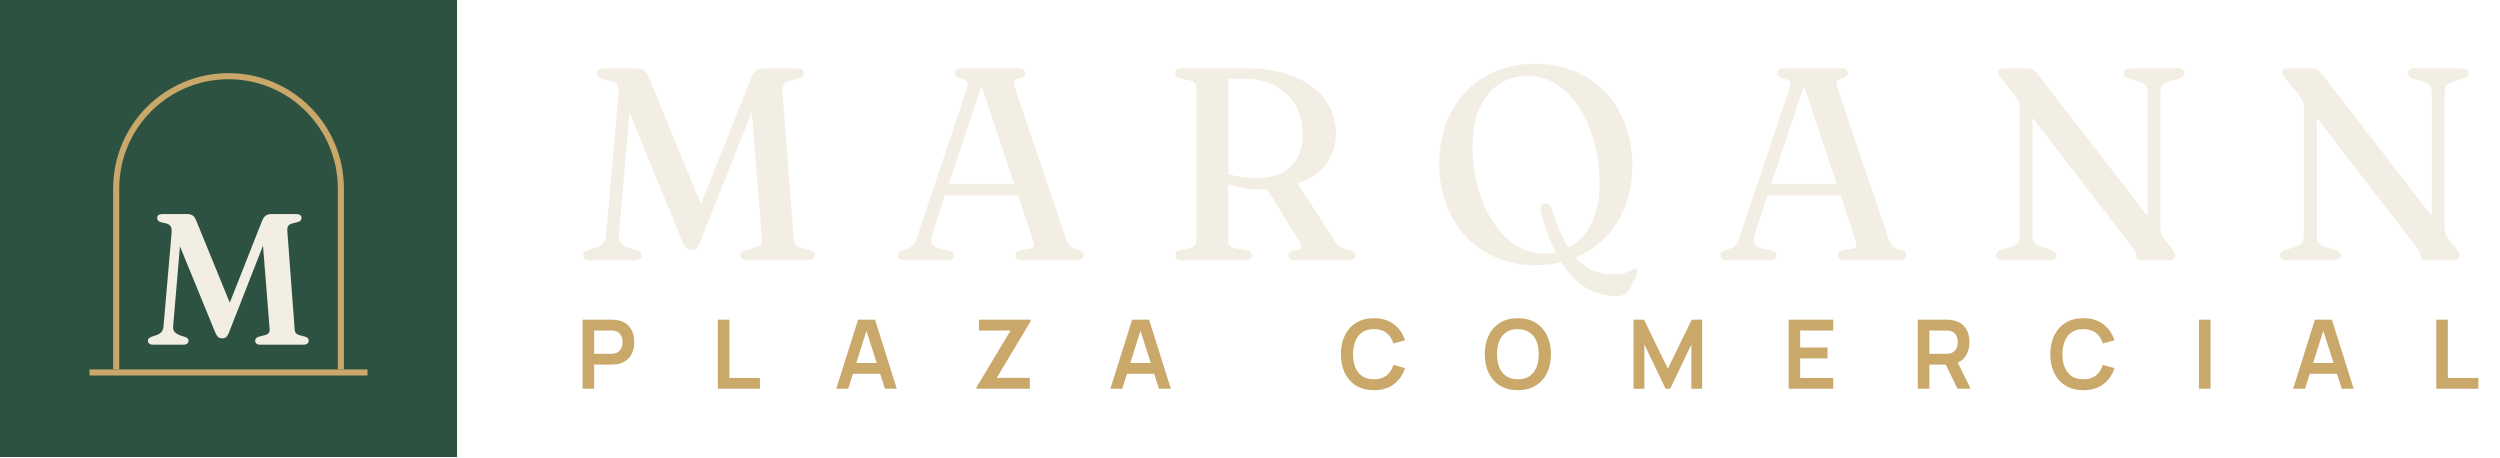
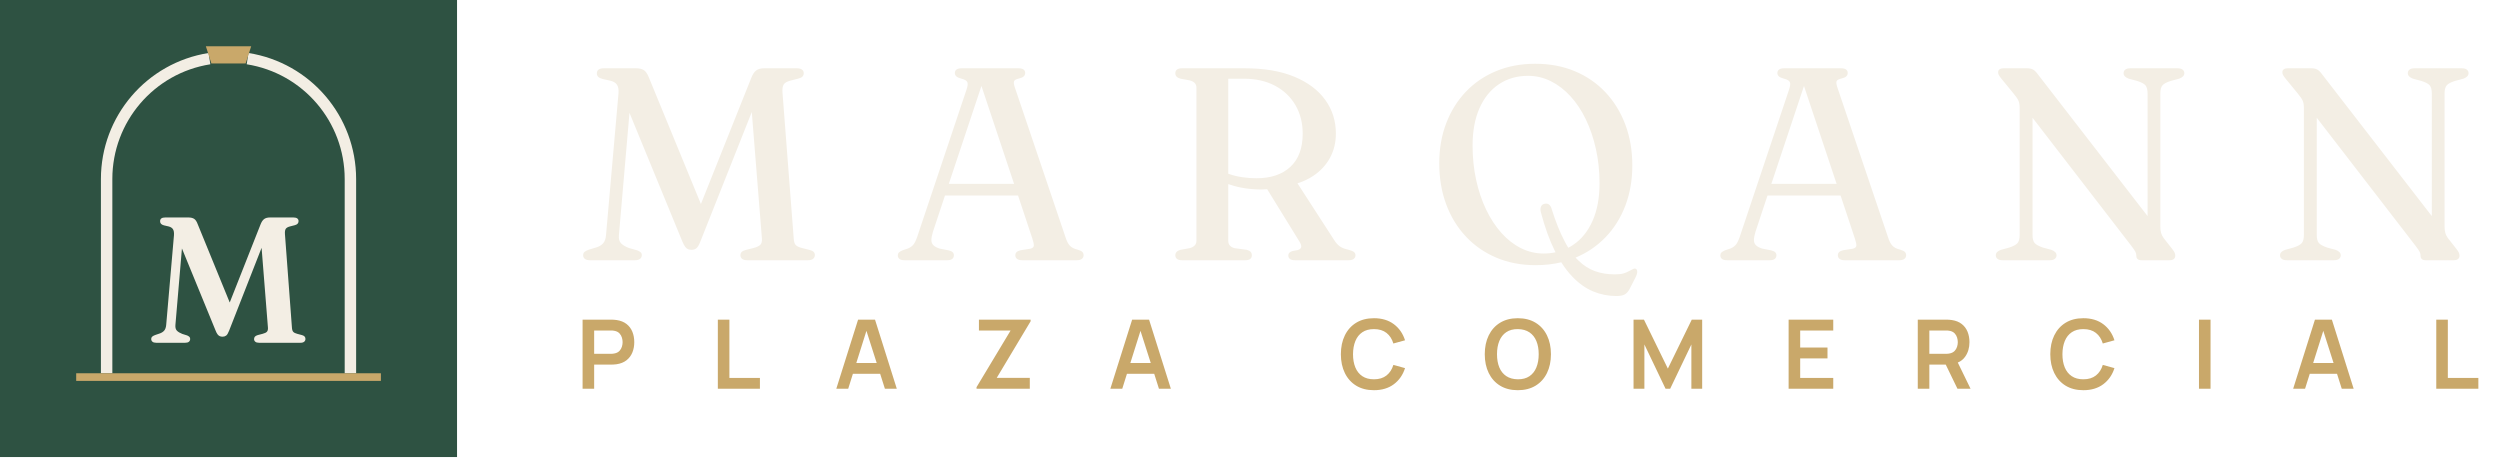
<svg xmlns="http://www.w3.org/2000/svg" viewBox="0 0 547 100" width="547" height="100">
  <g>
    <rect width="100" height="100" rx="0" fill="#2E5242" />
-     <path d="M25.42,80.83 V41.25 A24.58,24.58 0 0 1 74.58,41.25 V80.83" fill="none" stroke="#C9A86A" stroke-width="1.33" />
-     <rect x="19.58" y="80.83" width="60.83" height="1.33" fill="#C9A86A" />
-     <path fill="#F3EEE4" d="M50.276 66.229 57.279 48.487Q57.626 47.568 58.116 47.201Q58.606 46.833 59.443 46.833H64.812Q65.404 46.833 65.69 47.058Q65.976 47.282 65.976 47.67Q65.976 47.997 65.782 48.232Q65.588 48.467 65.139 48.589L64.016 48.875Q63.301 49.059 63.056 49.426Q62.811 49.794 62.873 50.651L64.465 71.966Q64.506 72.64 64.771 72.926Q65.037 73.212 65.67 73.375L66.752 73.661Q67.181 73.783 67.364 73.998Q67.548 74.212 67.548 74.539Q67.548 74.927 67.262 75.172Q66.976 75.417 66.405 75.417H56.972Q56.401 75.417 56.115 75.182Q55.829 74.947 55.829 74.58Q55.829 74.253 56.013 74.028Q56.196 73.804 56.666 73.661L57.769 73.375Q58.504 73.191 58.769 72.885Q59.034 72.579 58.994 71.966L57.544 53.755L50.133 72.66Q49.806 73.518 49.459 73.773Q49.112 74.028 48.663 74.028Q48.316 74.028 48.04 73.926Q47.764 73.824 47.519 73.518Q47.274 73.212 47.029 72.579L39.373 53.897L37.883 71.395Q37.821 72.252 38.24 72.671Q38.659 73.089 39.455 73.395L40.557 73.742Q40.884 73.885 41.068 74.059Q41.251 74.232 41.251 74.539Q41.251 74.947 40.966 75.182Q40.68 75.417 40.108 75.417H33.514Q32.942 75.417 32.656 75.182Q32.37 74.947 32.37 74.58Q32.37 74.192 32.625 73.987Q32.881 73.783 33.289 73.64L34.187 73.334Q34.902 73.11 35.3 72.671Q35.698 72.232 35.78 71.374L37.556 50.876Q37.617 49.977 37.331 49.518Q37.046 49.059 36.331 48.875L35.269 48.63Q34.82 48.507 34.606 48.283Q34.391 48.058 34.391 47.691Q34.391 46.833 35.555 46.833H40.864Q41.66 46.833 42.15 47.14Q42.64 47.446 42.987 48.405Z" />
+     <path d="M23.33,81.67 V39.17 A26.67,26.67 0 0 1 45.83,12.83" fill="none" stroke="#F3EEE4" stroke-width="2.5" />
+     <path d="M54.17,12.83 A26.67,26.67 0 0 1 76.67,39.17 V81.67" fill="none" stroke="#F3EEE4" stroke-width="2.5" />
+     <path d="M45.04,10.13 h9.92 L53.75,13.88 h-7.50 z" fill="#C9A86A" />
+     <rect x="16.67" y="81.67" width="66.67" height="1.67" fill="#C9A86A" />
+     <path fill="#F3EEE4" d="M50.264 66.187 56.981 49.17Q57.314 48.288 57.784 47.936Q58.254 47.583 59.057 47.583H64.208Q64.776 47.583 65.05 47.799Q65.324 48.014 65.324 48.386Q65.324 48.7 65.138 48.925Q64.952 49.15 64.521 49.267L63.444 49.542Q62.759 49.718 62.524 50.07Q62.289 50.423 62.347 51.245L63.875 71.69Q63.914 72.337 64.169 72.611Q64.423 72.885 65.03 73.042L66.068 73.316Q66.479 73.433 66.656 73.639Q66.832 73.845 66.832 74.158Q66.832 74.53 66.558 74.765Q66.284 75 65.735 75H56.688Q56.139 75 55.865 74.775Q55.591 74.55 55.591 74.197Q55.591 73.884 55.767 73.668Q55.944 73.453 56.394 73.316L57.451 73.042Q58.156 72.865 58.411 72.572Q58.666 72.278 58.626 71.69L57.236 54.222L50.127 72.356Q49.814 73.179 49.481 73.424Q49.148 73.668 48.717 73.668Q48.384 73.668 48.12 73.57Q47.856 73.472 47.621 73.179Q47.386 72.885 47.151 72.278L39.807 54.359L38.377 71.142Q38.319 71.965 38.72 72.366Q39.121 72.767 39.885 73.061L40.943 73.394Q41.256 73.531 41.432 73.698Q41.609 73.864 41.609 74.158Q41.609 74.55 41.334 74.775Q41.06 75 40.512 75H34.186Q33.638 75 33.364 74.775Q33.09 74.55 33.09 74.197Q33.09 73.825 33.335 73.629Q33.579 73.433 33.971 73.296L34.833 73.002Q35.518 72.787 35.9 72.366Q36.282 71.945 36.36 71.122L38.064 51.461Q38.123 50.599 37.849 50.159Q37.574 49.718 36.889 49.542L35.871 49.307Q35.44 49.189 35.234 48.974Q35.029 48.758 35.029 48.406Q35.029 47.583 36.145 47.583H41.236Q42 47.583 42.47 47.877Q42.94 48.171 43.273 49.091Z" />
  </g>
  <path transform="translate(126,56.94)" fill="#F3EEE4" d="M27.36 -12.3 38.37 -39.87Q38.82 -41.04 39.45 -41.52Q40.08 -42.0 41.19 -42.0H48.33Q49.08 -42.0 49.47 -41.715Q49.86 -41.43 49.86 -40.92Q49.86 -40.5 49.59 -40.2Q49.32 -39.9 48.69 -39.75L46.95 -39.3Q45.87 -39.03 45.495 -38.49Q45.12 -37.95 45.21 -36.66L47.67 -4.71Q47.73 -3.72 48.12 -3.315Q48.51 -2.91 49.5 -2.67L51.15 -2.25Q51.78 -2.1 52.035 -1.815Q52.29 -1.53 52.29 -1.14Q52.29 -0.63 51.915 -0.315Q51.54 0.0 50.79 0.0H37.53Q36.75 0.0 36.375 -0.3Q36.0 -0.6 36.0 -1.08Q36.0 -1.5 36.255 -1.785Q36.51 -2.07 37.17 -2.25L38.85 -2.67Q39.99 -2.97 40.38 -3.405Q40.77 -3.84 40.71 -4.71L38.49 -32.43L27.21 -4.02Q26.79 -2.94 26.355 -2.61Q25.92 -2.28 25.35 -2.28Q24.93 -2.28 24.585 -2.4Q24.24 -2.52 23.94 -2.91Q23.64 -3.3 23.31 -4.08L11.73 -32.25L9.42 -5.52Q9.3 -4.29 9.9 -3.69Q10.5 -3.09 11.64 -2.67L13.44 -2.16Q13.89 -1.98 14.16 -1.755Q14.43 -1.53 14.43 -1.11Q14.43 -0.63 14.055 -0.315Q13.68 0.0 12.93 0.0H3.09Q2.34 0.0 1.965 -0.3Q1.59 -0.6 1.59 -1.08Q1.59 -1.59 1.92 -1.845Q2.25 -2.1 2.82 -2.31L4.32 -2.76Q5.4 -3.06 5.955 -3.69Q6.51 -4.32 6.6 -5.52L9.33 -36.57Q9.42 -37.77 8.985 -38.415Q8.55 -39.06 7.47 -39.3L5.85 -39.66Q5.19 -39.84 4.89 -40.125Q4.59 -40.41 4.59 -40.89Q4.59 -42.0 6.15 -42.0H13.17Q14.22 -42.0 14.85 -41.61Q15.48 -41.22 15.96 -40.02Z M82.71 -1.08Q82.71 -0.6 82.365 -0.3Q82.02 0.0 81.24 0.0H71.94Q71.16 0.0 70.8 -0.285Q70.44 -0.57 70.44 -1.05Q70.44 -1.44 70.665 -1.68Q70.89 -1.92 71.52 -2.19L72.69 -2.58Q73.53 -2.94 73.98 -3.585Q74.43 -4.23 74.94 -5.88L85.5 -37.41Q85.86 -38.49 85.65 -38.97Q85.44 -39.45 84.39 -39.72Q83.58 -39.93 83.25 -40.23Q82.92 -40.53 82.92 -40.95Q82.92 -41.46 83.295 -41.73Q83.67 -42.0 84.42 -42.0H96.81Q97.59 -42.0 97.95 -41.73Q98.31 -41.46 98.31 -40.98Q98.31 -40.53 97.995 -40.23Q97.68 -39.93 96.9 -39.75Q96.03 -39.54 95.88 -39.18Q95.73 -38.82 96 -37.95L107.13 -5.04Q107.52 -3.78 108.09 -3.18Q108.66 -2.58 109.71 -2.34Q110.55 -2.1 110.82 -1.815Q111.09 -1.53 111.09 -1.08Q111.09 -0.6 110.715 -0.3Q110.34 0.0 109.56 0.0H97.65Q96.9 0.0 96.525 -0.3Q96.15 -0.6 96.15 -1.08Q96.15 -1.5 96.42 -1.77Q96.69 -2.04 97.32 -2.19L99.42 -2.52Q100.17 -2.7 100.2 -3.195Q100.23 -3.69 99.87 -4.77L96.75 -14.16H80.76L78.12 -6.21Q77.79 -5.1 77.79 -4.41Q77.79 -3.72 78.225 -3.285Q78.66 -2.85 79.59 -2.55L81.57 -2.16Q82.17 -2.01 82.44 -1.755Q82.71 -1.5 82.71 -1.08ZM95.88 -16.71 88.74 -38.13 81.6 -16.71Z M166.29 -27.72Q166.29 -24.78 165.0 -22.41Q163.71 -20.04 161.37 -18.48Q159.81 -17.43 157.89 -16.83L165.9 -4.44Q166.44 -3.57 167.1 -3.075Q167.76 -2.58 168.9 -2.34Q169.92 -2.07 170.25 -1.8Q170.58 -1.53 170.58 -1.08Q170.58 -0.6 170.205 -0.3Q169.83 0.0 169.08 0.0H157.35Q155.88 0.0 155.88 -1.08Q155.88 -1.41 156.105 -1.635Q156.33 -1.86 156.78 -2.01L157.92 -2.22Q158.61 -2.43 158.7 -2.865Q158.79 -3.3 158.34 -4.05L151.26 -15.54Q150.66 -15.48 150.03 -15.48Q148.14 -15.48 146.385 -15.75Q144.63 -16.02 143.16 -16.53Q142.95 -16.59 142.74 -16.65V-4.26Q142.74 -3.63 143.085 -3.225Q143.43 -2.82 144.12 -2.64L146.79 -2.28Q147.42 -2.1 147.66 -1.815Q147.9 -1.53 147.9 -1.08Q147.9 0.0 146.46 0.0H132.63Q131.88 0.0 131.52 -0.3Q131.16 -0.6 131.16 -1.08Q131.16 -1.98 132.3 -2.28L134.28 -2.64Q135 -2.82 135.39 -3.225Q135.78 -3.63 135.78 -4.26V-37.74Q135.78 -38.4 135.39 -38.79Q135 -39.18 134.28 -39.36L132.3 -39.72Q131.16 -40.02 131.16 -40.92Q131.16 -41.43 131.52 -41.715Q131.88 -42.0 132.63 -42.0H146.34Q152.76 -42.0 157.2 -40.155Q161.64 -38.31 163.965 -35.085Q166.29 -31.86 166.29 -27.72ZM142.74 -18.93Q142.86 -18.9 143.01 -18.84Q144.3 -18.39 145.815 -18.165Q147.33 -17.94 148.92 -17.94Q153.66 -17.94 156.345 -20.445Q159.03 -22.95 159.03 -27.69Q159.03 -31.2 157.455 -33.915Q155.88 -36.63 152.985 -38.175Q150.09 -39.72 146.13 -39.72H142.74Z M209.91 -42.99Q214.68 -42.99 218.58 -41.355Q222.48 -39.72 225.285 -36.735Q228.09 -33.75 229.62 -29.685Q231.15 -25.62 231.15 -20.73Q231.15 -15.96 229.635 -11.97Q228.12 -7.98 225.33 -5.07Q222.54 -2.16 218.73 -0.57Q219.03 -0.24 219.36 0.06Q221.01 1.68 222.975 2.385Q224.94 3.09 227.28 3.09Q228.57 3.09 229.245 2.88Q229.92 2.67 230.385 2.4Q230.85 2.13 231.39 1.89Q231.78 1.74 232.005 1.935Q232.23 2.13 232.23 2.52Q232.23 2.76 232.125 3.105Q232.02 3.45 231.78 3.9L230.52 6.36Q230.07 7.17 229.455 7.5Q228.84 7.83 227.67 7.83Q225 7.83 222.585 6.825Q220.17 5.82 218.07 3.63Q216.75 2.28 215.61 0.45Q212.97 1.08 210 1.08Q205.29 1.08 201.42 -0.555Q197.55 -2.19 194.745 -5.175Q191.94 -8.16 190.425 -12.24Q188.91 -16.32 188.91 -21.21Q188.91 -25.98 190.425 -29.955Q191.94 -33.93 194.715 -36.855Q197.49 -39.78 201.36 -41.385Q205.23 -42.99 209.91 -42.99ZM223.98 -16.83Q223.98 -20.79 223.185 -24.345Q222.39 -27.9 220.98 -30.825Q219.57 -33.75 217.62 -35.88Q215.67 -38.01 213.315 -39.18Q210.96 -40.35 208.35 -40.35Q204.72 -40.35 201.975 -38.52Q199.23 -36.69 197.715 -33.27Q196.2 -29.85 196.2 -25.08Q196.2 -21.12 196.98 -17.565Q197.76 -14.01 199.17 -11.07Q200.58 -8.13 202.515 -5.97Q204.45 -3.81 206.79 -2.64Q209.13 -1.47 211.74 -1.47Q213.12 -1.47 214.35 -1.74Q214.29 -1.89 214.2 -2.04Q212.46 -5.52 211.14 -10.5Q210.96 -11.22 211.17 -11.73Q211.38 -12.24 211.98 -12.36Q212.58 -12.48 212.97 -12.15Q213.36 -11.82 213.54 -11.1Q214.83 -7.02 216.27 -4.29Q216.69 -3.45 217.14 -2.73Q217.68 -3.0 218.16 -3.33Q220.92 -5.16 222.45 -8.61Q223.98 -12.06 223.98 -16.83Z M262.68 -1.08Q262.68 -0.6 262.335 -0.3Q261.99 0.0 261.21 0.0H251.91Q251.13 0.0 250.77 -0.285Q250.41 -0.57 250.41 -1.05Q250.41 -1.44 250.635 -1.68Q250.86 -1.92 251.49 -2.19L252.66 -2.58Q253.5 -2.94 253.95 -3.585Q254.4 -4.23 254.91 -5.88L265.47 -37.41Q265.83 -38.49 265.62 -38.97Q265.41 -39.45 264.36 -39.72Q263.55 -39.93 263.22 -40.23Q262.89 -40.53 262.89 -40.95Q262.89 -41.46 263.265 -41.73Q263.64 -42.0 264.39 -42.0H276.78Q277.56 -42.0 277.92 -41.73Q278.28 -41.46 278.28 -40.98Q278.28 -40.53 277.965 -40.23Q277.65 -39.93 276.87 -39.75Q276.0 -39.54 275.85 -39.18Q275.7 -38.82 275.97 -37.95L287.1 -5.04Q287.49 -3.78 288.06 -3.18Q288.63 -2.58 289.68 -2.34Q290.52 -2.1 290.79 -1.815Q291.06 -1.53 291.06 -1.08Q291.06 -0.6 290.685 -0.3Q290.31 0.0 289.53 0.0H277.62Q276.87 0.0 276.495 -0.3Q276.12 -0.6 276.12 -1.08Q276.12 -1.5 276.39 -1.77Q276.66 -2.04 277.29 -2.19L279.39 -2.52Q280.14 -2.7 280.17 -3.195Q280.2 -3.69 279.84 -4.77L276.72 -14.16H260.73L258.09 -6.21Q257.76 -5.1 257.76 -4.41Q257.76 -3.72 258.195 -3.285Q258.63 -2.85 259.56 -2.55L261.54 -2.16Q262.14 -2.01 262.41 -1.755Q262.68 -1.5 262.68 -1.08ZM275.85 -16.71 268.71 -38.13 261.57 -16.71Z M323.97 -1.08Q323.97 -0.6 323.595 -0.3Q323.22 0.0 322.47 0.0H312.21Q311.43 0.0 311.055 -0.3Q310.68 -0.6 310.68 -1.08Q310.68 -1.89 311.82 -2.28L313.59 -2.76Q314.97 -3.21 315.435 -3.75Q315.9 -4.29 315.9 -5.52V-33.39Q315.9 -34.26 315.66 -34.86Q315.42 -35.46 314.49 -36.57L311.88 -39.75Q311.46 -40.29 311.325 -40.56Q311.19 -40.83 311.19 -41.13Q311.19 -41.55 311.505 -41.775Q311.82 -42.0 312.33 -42.0H317.52Q318.3 -42.0 318.81 -41.73Q319.32 -41.46 319.86 -40.71L343.89 -9.66V-36.48Q343.89 -37.68 343.455 -38.235Q343.02 -38.79 341.58 -39.24L339.78 -39.72Q338.64 -40.14 338.64 -40.92Q338.64 -41.43 339.015 -41.715Q339.39 -42.0 340.14 -42.0H350.4Q351.15 -42.0 351.54 -41.715Q351.93 -41.43 351.93 -40.92Q351.93 -40.14 350.79 -39.72L348.99 -39.24Q347.64 -38.82 347.16 -38.28Q346.68 -37.74 346.68 -36.48V-7.41Q346.68 -6.54 346.845 -5.97Q347.01 -5.4 347.4 -4.86L349.26 -2.49Q349.71 -1.92 349.83 -1.605Q349.95 -1.29 349.95 -0.96Q349.95 -0.54 349.635 -0.27Q349.32 0.0 348.69 0.0H342.6Q341.43 0.0 341.43 -0.96Q341.43 -1.41 341.25 -1.8Q341.07 -2.19 340.29 -3.21L318.72 -31.17V-5.52Q318.72 -4.32 319.17 -3.78Q319.62 -3.24 321.03 -2.76L322.83 -2.28Q323.97 -1.86 323.97 -1.08Z M386.16 -1.08Q386.16 -0.6 385.785 -0.3Q385.41 0.0 384.66 0.0H374.4Q373.62 0.0 373.245 -0.3Q372.87 -0.6 372.87 -1.08Q372.87 -1.89 374.01 -2.28L375.78 -2.76Q377.16 -3.21 377.625 -3.75Q378.09 -4.29 378.09 -5.52V-33.39Q378.09 -34.26 377.85 -34.86Q377.61 -35.46 376.68 -36.57L374.07 -39.75Q373.65 -40.29 373.515 -40.56Q373.38 -40.83 373.38 -41.13Q373.38 -41.55 373.695 -41.775Q374.01 -42.0 374.52 -42.0H379.71Q380.49 -42.0 381.0 -41.73Q381.51 -41.46 382.05 -40.71L406.08 -9.66V-36.48Q406.08 -37.68 405.645 -38.235Q405.21 -38.79 403.77 -39.24L401.97 -39.72Q400.83 -40.14 400.83 -40.92Q400.83 -41.43 401.205 -41.715Q401.58 -42.0 402.33 -42.0H412.59Q413.34 -42.0 413.73 -41.715Q414.12 -41.43 414.12 -40.92Q414.12 -40.14 412.98 -39.72L411.18 -39.24Q409.83 -38.82 409.35 -38.28Q408.87 -37.74 408.87 -36.48V-7.41Q408.87 -6.54 409.035 -5.97Q409.2 -5.4 409.59 -4.86L411.45 -2.49Q411.9 -1.92 412.02 -1.605Q412.14 -1.29 412.14 -0.96Q412.14 -0.54 411.825 -0.27Q411.51 0.0 410.88 0.0H404.79Q403.62 0.0 403.62 -0.96Q403.62 -1.41 403.44 -1.8Q403.26 -2.19 402.48 -3.21L380.91 -31.17V-5.52Q380.91 -4.32 381.36 -3.78Q381.81 -3.24 383.22 -2.76L385.02 -2.28Q386.16 -1.86 386.16 -1.08Z" />
  <path transform="translate(126,85.06)" fill="#C9A86A" d="M1.47 0.0V-15.12H7.718Q7.938 -15.12 8.285 -15.104Q8.631 -15.089 8.925 -15.036Q10.238 -14.837 11.093 -14.165Q11.949 -13.493 12.364 -12.469Q12.779 -11.445 12.779 -10.196Q12.779 -8.957 12.359 -7.933Q11.939 -6.909 11.083 -6.237Q10.227 -5.565 8.925 -5.365Q8.631 -5.324 8.279 -5.303Q7.928 -5.282 7.718 -5.282H4.001V0.0ZM4.001 -7.644H7.613Q7.823 -7.644 8.085 -7.665Q8.348 -7.686 8.568 -7.749Q9.198 -7.907 9.56 -8.306Q9.923 -8.705 10.075 -9.209Q10.227 -9.713 10.227 -10.196Q10.227 -10.679 10.075 -11.188Q9.923 -11.697 9.56 -12.096Q9.198 -12.495 8.568 -12.653Q8.348 -12.716 8.085 -12.731Q7.823 -12.747 7.613 -12.747H4.001Z M31.063 0.0V-15.12H33.593V-2.373H40.271V0.0Z M56.981 0.0 61.748 -15.12H65.454L70.221 0.0H67.617L66.578 -3.276H60.614L59.585 0.0ZM65.822 -5.639 63.575 -12.674 61.359 -5.639Z M87.666 0.0V-0.347L95.121 -12.747H88.191V-15.12H99.499V-14.763L92.086 -2.384H99.321V0.0Z M116.944 0.0 121.711 -15.12H125.417L130.184 0.0H127.58L126.541 -3.276H120.577L119.548 0.0ZM125.785 -5.639 123.538 -12.674 121.322 -5.639Z  M174.618 0.315Q172.35 0.315 170.733 -0.677Q169.116 -1.67 168.25 -3.444Q167.383 -5.219 167.383 -7.56Q167.383 -9.902 168.25 -11.676Q169.116 -13.451 170.733 -14.443Q172.35 -15.435 174.618 -15.435Q177.232 -15.435 178.975 -14.128Q180.718 -12.821 181.422 -10.605L178.87 -9.902Q178.429 -11.382 177.369 -12.217Q176.308 -13.052 174.618 -13.052Q173.095 -13.052 172.082 -12.369Q171.069 -11.687 170.56 -10.453Q170.05 -9.219 170.04 -7.56Q170.04 -5.901 170.549 -4.667Q171.058 -3.433 172.077 -2.751Q173.095 -2.069 174.618 -2.069Q176.308 -2.069 177.369 -2.909Q178.429 -3.749 178.87 -5.219L181.422 -4.515Q180.718 -2.3 178.975 -0.992Q177.232 0.315 174.618 0.315Z M206.101 0.315Q203.833 0.315 202.216 -0.677Q200.599 -1.67 199.732 -3.444Q198.866 -5.219 198.866 -7.56Q198.866 -9.902 199.732 -11.676Q200.599 -13.451 202.216 -14.443Q203.833 -15.435 206.101 -15.435Q208.369 -15.435 209.991 -14.443Q211.613 -13.451 212.479 -11.676Q213.346 -9.902 213.346 -7.56Q213.346 -5.219 212.479 -3.444Q211.613 -1.67 209.991 -0.677Q208.369 0.315 206.101 0.315ZM206.101 -2.069Q207.623 -2.058 208.636 -2.74Q209.65 -3.423 210.159 -4.662Q210.668 -5.901 210.668 -7.56Q210.668 -9.219 210.159 -10.442Q209.65 -11.666 208.636 -12.348Q207.623 -13.03 206.101 -13.052Q204.578 -13.062 203.57 -12.38Q202.562 -11.697 202.053 -10.458Q201.544 -9.219 201.544 -7.56Q201.544 -5.901 202.048 -4.678Q202.552 -3.455 203.565 -2.772Q204.578 -2.09 206.101 -2.069Z M231.42 0.0V-15.12H233.699L238.928 -4.41L244.157 -15.12H246.435V0.0H244.073V-9.692L239.432 0.0H238.424L233.793 -9.692V0.0Z M265.35 0.0V-15.12H275.115V-12.747H267.88V-9.02H273.855V-6.647H267.88V-2.373H275.115V0.0Z M293.609 0.0V-15.12H299.857Q300.077 -15.12 300.424 -15.104Q300.77 -15.089 301.064 -15.036Q302.377 -14.837 303.232 -14.165Q304.088 -13.493 304.503 -12.469Q304.918 -11.445 304.918 -10.196Q304.918 -8.348 303.983 -7.025Q303.385 -6.163 302.366 -5.733L305.159 0.0H302.293L299.731 -5.282H296.14V0.0ZM296.14 -7.644H299.752Q299.962 -7.644 300.224 -7.665Q300.487 -7.686 300.707 -7.749Q301.337 -7.907 301.699 -8.306Q302.062 -8.705 302.214 -9.209Q302.366 -9.713 302.366 -10.196Q302.366 -10.679 302.214 -11.188Q302.062 -11.697 301.699 -12.096Q301.337 -12.495 300.707 -12.653Q300.487 -12.716 300.224 -12.731Q299.962 -12.747 299.752 -12.747H296.14Z M329.838 0.315Q327.57 0.315 325.953 -0.677Q324.336 -1.67 323.47 -3.444Q322.604 -5.219 322.604 -7.56Q322.604 -9.902 323.47 -11.676Q324.336 -13.451 325.953 -14.443Q327.57 -15.435 329.838 -15.435Q332.453 -15.435 334.196 -14.128Q335.939 -12.821 336.642 -10.605L334.091 -9.902Q333.65 -11.382 332.589 -12.217Q331.529 -13.052 329.838 -13.052Q328.316 -13.052 327.302 -12.369Q326.289 -11.687 325.78 -10.453Q325.271 -9.219 325.26 -7.56Q325.26 -5.901 325.769 -4.667Q326.279 -3.433 327.297 -2.751Q328.316 -2.069 329.838 -2.069Q331.529 -2.069 332.589 -2.909Q333.65 -3.749 334.091 -5.219L336.642 -4.515Q335.939 -2.3 334.196 -0.992Q332.453 0.315 329.838 0.315Z M355.137 0.0V-15.12H357.667V0.0Z M375.742 0.0 380.509 -15.12H384.215L388.982 0.0H386.378L385.339 -3.276H379.375L378.346 0.0ZM384.583 -5.639 382.336 -12.674 380.12 -5.639Z M407.056 0.0V-15.12H409.587V-2.373H416.265V0.0Z" />
</svg>
